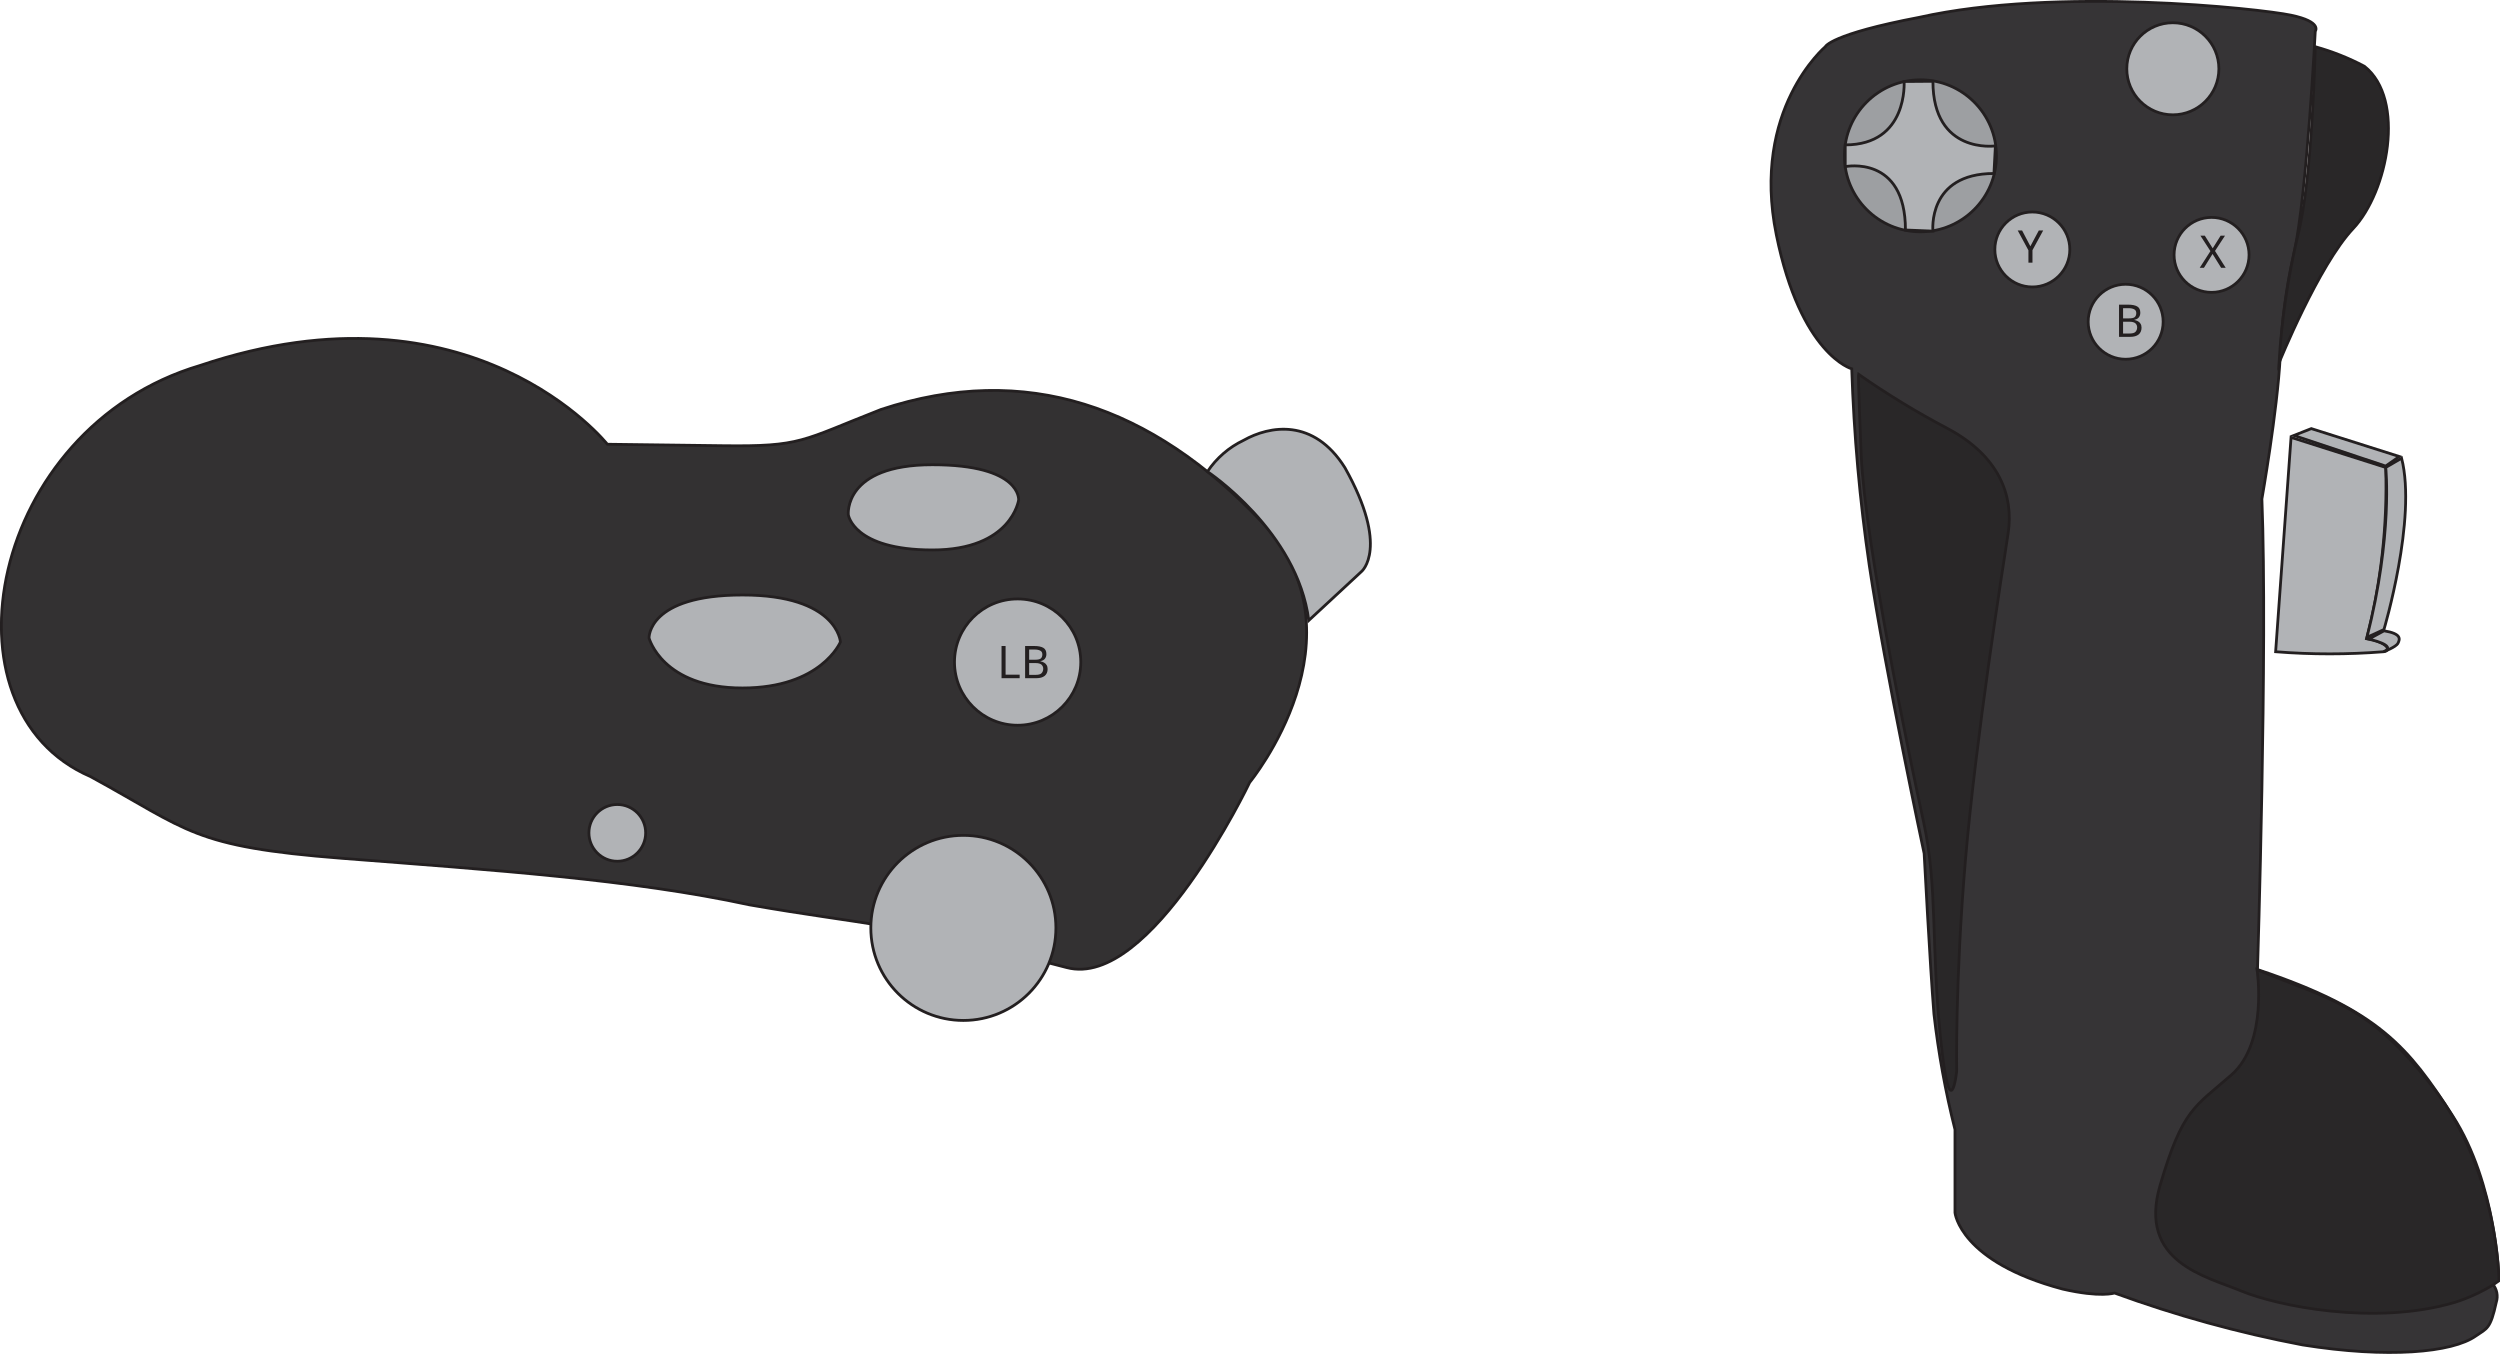
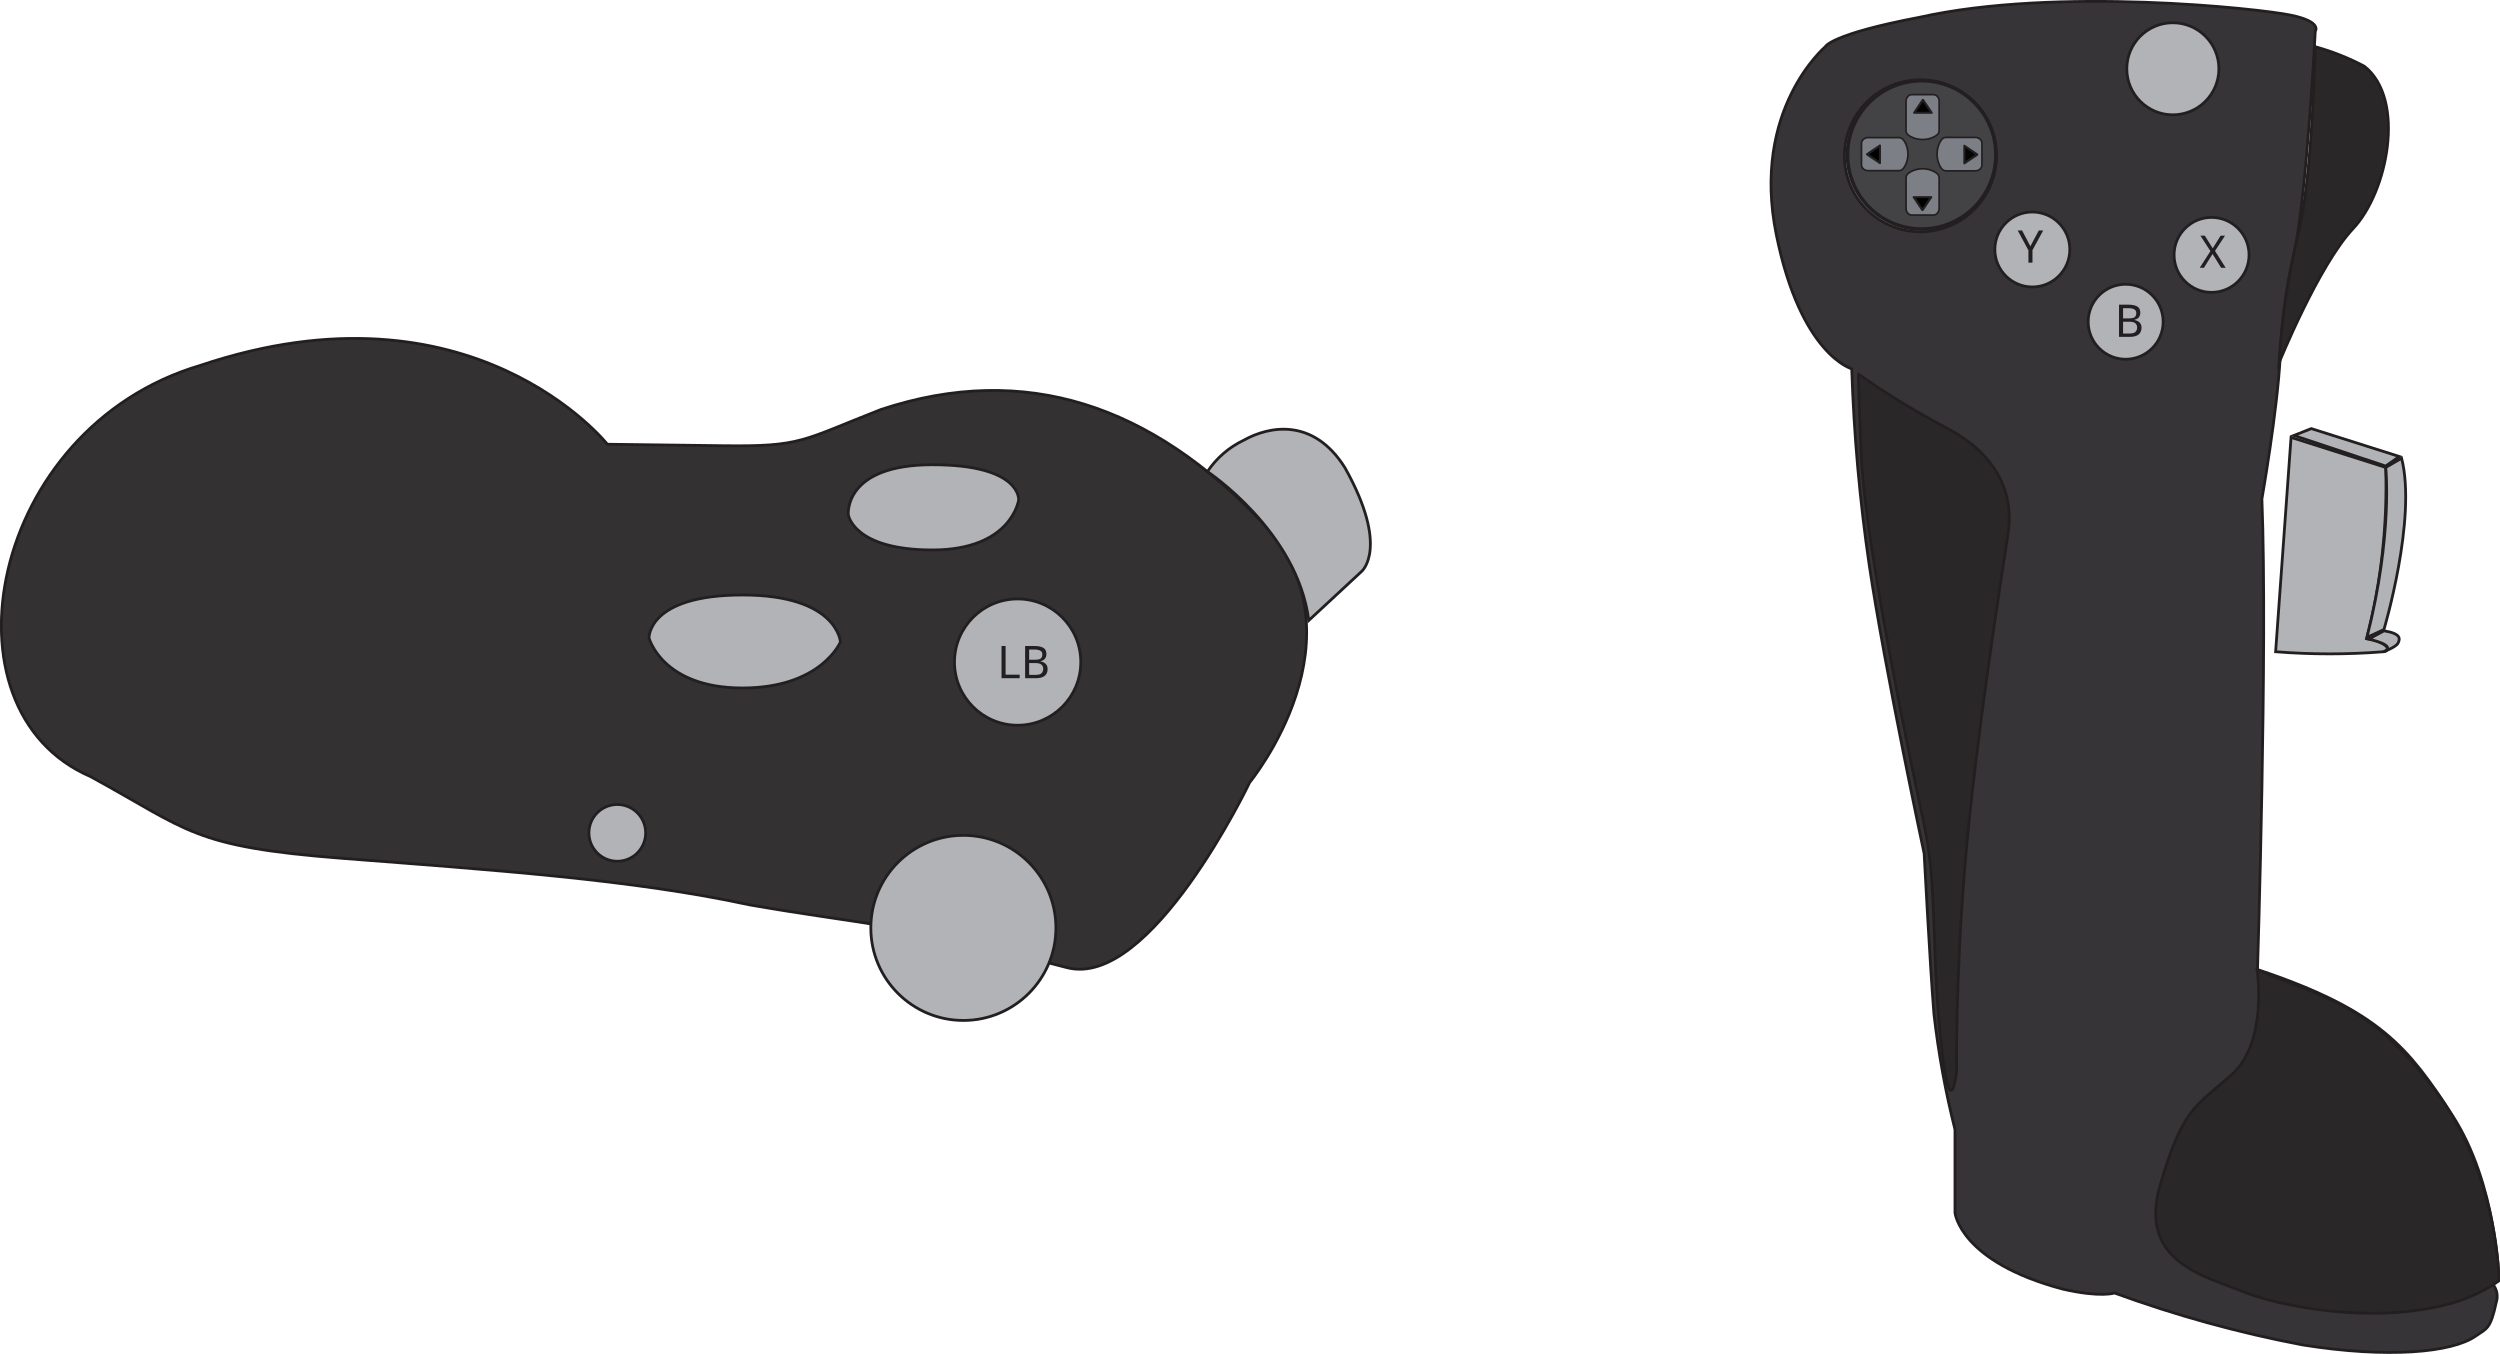
- <svg xmlns="http://www.w3.org/2000/svg" id="Layer_24" data-name="Layer 24" viewBox="0 0 222.06 120.26">
-   <defs>
-     <style>.cls-1{fill:#363436;}.cls-1,.cls-2,.cls-3,.cls-4,.cls-6{stroke:#231f20;stroke-miterlimit:10;stroke-width:0.25px;}.cls-2{fill:#292728;}.cls-3{fill:#9d9fa2;}.cls-4{fill:#b1b3b6;}.cls-5{font-size:4px;fill:#231f20;font-family:MyriadPro-Regular, Myriad Pro;}.cls-6{fill:#333132;}</style>
+ <svg xmlns="http://www.w3.org/2000/svg" id="Layer_24" data-name="Layer 24" viewBox="0 0 222.06 120.26" version="1.1">
+   <defs id="defs4">
+     <style id="style2">.cls-1{fill:#363436;}.cls-1,.cls-2,.cls-3,.cls-4,.cls-6{stroke:#231f20;stroke-miterlimit:10;stroke-width:0.25px;}.cls-2{fill:#292728;}.cls-3{fill:#9d9fa2;}.cls-4{fill:#b1b3b6;}.cls-5{font-size:4px;fill:#231f20;font-family:MyriadPro-Regular, Myriad Pro;}.cls-6{fill:#333132;}</style>
  </defs>
-   <path class="cls-1" d="M182.48,9.91s-6.61,5.57-4.35,16.7c2.17,10.69,6.7,11.91,6.7,11.91A154.57,154.57,0,0,0,186.39,56c1.39,9.3,4.87,25.57,4.87,25.57s.52,9.91.87,14.26A78.38,78.38,0,0,0,194,106.09v7.39s.43,4.35,9.56,6.78c3.39.78,4.61.35,4.61.35a106.54,106.54,0,0,0,16.7,4.61c7.56,1.21,13.3.69,15.39-.79,1-.69,1.3-.6,1.82-3a1.69,1.69,0,0,0-.32-1.61l.56-.39s-.19-8.48-4.11-14.55-6.52-9.39-17.34-13c0,0,.91-28.63.39-41.8,0,0,1.37-7.76,1.63-12.66a49.41,49.41,0,0,1,1.24-9.26C225.26,23,226,8.54,226,8.54s.66-.84-2.15-1.43S203,4.57,190.83,7.3C182.93,8.8,182.48,9.91,182.48,9.91Z" transform="translate(-20.35 -5.76)" />
-   <path class="cls-2" d="M185.43,39a73.79,73.79,0,0,0,7.87,4.8c4.57,2.41,5.94,5.94,5.42,9.33s-2.87,18.26-3.79,29-.78,18.79-.78,18.79-.58,5.34-1.43-2.94-.26-13.5-1.5-19.17S186,53.93,185.67,46.17C185.38,39.2,185.43,39,185.43,39Z" transform="translate(-20.35 -5.76)" />
-   <path class="cls-2" d="M220.83,91.89s1,6.46-2.26,9.33-4.35,3-6.35,9.82,4.08,8.09,7.21,9.39,11.83,3.14,19,1a15.69,15.69,0,0,0,3.33-1.52l.56-.39s0-9.52-5.8-17.09S227.3,94.61,220.83,91.89Z" transform="translate(-20.35 -5.76)" />
-   <circle class="cls-3" cx="170.58" cy="13.84" r="6.75" />
-   <path class="cls-4" d="M189.48,13s.38,5.63-5.23,5.63v1.93s5.35-1.09,5.35,5.63l2.44.1s-.52-5.12,5.42-5.12l.13-2.45s-5.55.78-5.55-5.74Z" transform="translate(-20.35 -5.76)" />
-   <circle class="cls-4" cx="193" cy="6.11" r="4.09" />
-   <circle class="cls-4" cx="180.52" cy="22.16" r="3.33" />
-   <circle class="cls-4" cx="188.81" cy="28.58" r="3.33" />
-   <circle class="cls-4" cx="196.44" cy="22.64" r="3.33" />
-   <text class="cls-5" transform="translate(179.22 23.33)">Y</text>
-   <text class="cls-5" transform="translate(187.83 29.92)">B</text>
-   <text class="cls-5" transform="translate(195.37 23.79)">X</text>
-   <path class="cls-4" d="M222.48,63.65a60.67,60.67,0,0,0,9.59,0c.84-.13.13-.91-1.5-1.17a54.22,54.22,0,0,0,1.69-15.2l-8.41-2.67Z" transform="translate(-20.35 -5.76)" />
-   <polygon class="cls-4" points="203.75 38.68 205.3 38.07 213.12 40.55 211.9 41.4 203.75 38.68" />
-   <path class="cls-4" d="M230.59,62.37l1.51-.69s2.94-9.84,1.57-15.22l-1.41.82S232.91,53.27,230.59,62.37Z" transform="translate(-20.35 -5.76)" />
-   <path class="cls-4" d="M232.11,61.79l-1.36.74s2.61.55,1.32,1.12c0,0,1.11-.41,1.28-.76S233.7,62.05,232.11,61.79Z" transform="translate(-20.35 -5.76)" />
-   <path class="cls-2" d="M222.78,38s3.52-8.68,6.59-11.94,4.7-11.48,1-14.41A21.79,21.79,0,0,0,226,9.91s-.24,11.7-1.55,16.79A66.23,66.23,0,0,0,222.78,38Z" transform="translate(-20.35 -5.76)" />
-   <path class="cls-6" d="M74.3,45.22s-12-15.13-36.17-7c-18.78,5.57-23.48,30.61-9.74,36.52,8.78,4.79,9,6.22,22.35,7.26s25.74,1.87,36.17,4.13c10.6,1.85,12.26,1.4,28.18,5.57,7.48,2,16.26-16.44,16.26-16.44s10.69-13,1-23.21-20.87-14.18-33.74-9.92c-7.13,2.79-7,3.31-14.08,3.22S74.3,45.22,74.3,45.22Z" transform="translate(-20.35 -5.76)" />
-   <circle class="cls-4" cx="54.83" cy="73.98" r="2.52" />
-   <circle class="cls-4" cx="85.57" cy="82.42" r="8.22" />
-   <circle class="cls-4" cx="90.39" cy="58.81" r="5.61" />
-   <path class="cls-4" d="M127.6,47.65s8,5.31,9,13.22l4.69-4.35s2.52-2.09-1.48-9.22c-2.78-4.43-6.69-3.73-9-2.43A8,8,0,0,0,127.6,47.65Z" transform="translate(-20.35 -5.76)" />
-   <path class="cls-4" d="M86.3,66.87c7,0,8.7-4.09,8.7-4.09s-.26-4.17-8.7-4.17S78,62.43,78,62.43,79.17,66.87,86.3,66.87Z" transform="translate(-20.35 -5.76)" />
-   <path class="cls-4" d="M95.7,51.48s.43,3.13,7.47,3.13,7.66-4.44,7.66-4.44.26-3.13-7.66-3.13S95.7,51.48,95.7,51.48Z" transform="translate(-20.35 -5.76)" />
-   <text class="cls-5" transform="translate(88.57 60.24)">LB</text>
+   <path class="cls-1" d="M182.48,9.91s-6.61,5.57-4.35,16.7c2.17,10.69,6.7,11.91,6.7,11.91A154.57,154.57,0,0,0,186.39,56c1.39,9.3,4.87,25.57,4.87,25.57s.52,9.91.87,14.26A78.38,78.38,0,0,0,194,106.09v7.39s.43,4.35,9.56,6.78c3.39.78,4.61.35,4.61.35a106.54,106.54,0,0,0,16.7,4.61c7.56,1.21,13.3.69,15.39-.79,1-.69,1.3-.6,1.82-3a1.69,1.69,0,0,0-.32-1.61l.56-.39s-.19-8.48-4.11-14.55-6.52-9.39-17.34-13c0,0,.91-28.63.39-41.8,0,0,1.37-7.76,1.63-12.66a49.41,49.41,0,0,1,1.24-9.26C225.26,23,226,8.54,226,8.54s.66-.84-2.15-1.43S203,4.57,190.83,7.3C182.93,8.8,182.48,9.91,182.48,9.91Z" transform="translate(-20.35 -5.76)" id="path6" />
+   <path class="cls-2" d="M185.43,39a73.79,73.79,0,0,0,7.87,4.8c4.57,2.41,5.94,5.94,5.42,9.33s-2.87,18.26-3.79,29-.78,18.79-.78,18.79-.58,5.34-1.43-2.94-.26-13.5-1.5-19.17S186,53.93,185.67,46.17C185.38,39.2,185.43,39,185.43,39Z" transform="translate(-20.35 -5.76)" id="path8" />
+   <path class="cls-2" d="M220.83,91.89s1,6.46-2.26,9.33-4.35,3-6.35,9.82,4.08,8.09,7.21,9.39,11.83,3.14,19,1a15.69,15.69,0,0,0,3.33-1.52l.56-.39s0-9.52-5.8-17.09S227.3,94.61,220.83,91.89Z" transform="translate(-20.35 -5.76)" id="path10" />
+   <circle class="cls-3" cx="170.58" cy="13.84" r="6.75" id="circle12" />
+   <circle class="cls-4" cx="193" cy="6.11" r="4.09" id="rjoy" />
+   <g id="gy">
+     <circle id="circle18" r="3.33" cy="22.16" cx="180.52" class="cls-4" />
+     <text id="text24" transform="translate(179.22 23.33)" class="cls-5">Y</text>
+   </g>
+   <g id="gb">
+     <circle id="circle20" r="3.33" cy="28.58" cx="188.81" class="cls-4" />
+     <text id="text26" transform="translate(187.83 29.92)" class="cls-5">B</text>
+   </g>
+   <g id="gx">
+     <circle id="circle22" r="3.33" cy="22.64" cx="196.44" class="cls-4" />
+     <text id="text28" transform="translate(195.37 23.79)" class="cls-5">X</text>
+   </g>
+   <g id="ga">
+     <path id="path30" transform="translate(-20.35 -5.76)" d="M222.48,63.65a60.67,60.67,0,0,0,9.59,0c.84-.13.13-.91-1.5-1.17a54.22,54.22,0,0,0,1.69-15.2l-8.41-2.67Z" class="cls-4" />
+     <polygon id="polygon32" points="203.75 38.68 205.3 38.07 213.12 40.55 211.9 41.4 203.75 38.68" class="cls-4" />
+     <path id="path34" transform="translate(-20.35 -5.76)" d="M230.59,62.37l1.51-.69s2.94-9.84,1.57-15.22l-1.41.82S232.91,53.27,230.59,62.37Z" class="cls-4" />
+     <path id="path36" transform="translate(-20.35 -5.76)" d="M232.11,61.79l-1.36.74s2.61.55,1.32,1.12c0,0,1.11-.41,1.28-.76S233.7,62.05,232.11,61.79Z" class="cls-4" />
+   </g>
+   <path class="cls-2" d="M222.78,38s3.52-8.68,6.59-11.94,4.7-11.48,1-14.41A21.79,21.79,0,0,0,226,9.91s-.24,11.7-1.55,16.79A66.23,66.23,0,0,0,222.78,38Z" transform="translate(-20.35 -5.76)" id="path38" />
+   <path class="cls-6" d="M74.3,45.22s-12-15.13-36.17-7c-18.78,5.57-23.48,30.61-9.74,36.52,8.78,4.79,9,6.22,22.35,7.26s25.74,1.87,36.17,4.13c10.6,1.85,12.26,1.4,28.18,5.57,7.48,2,16.26-16.44,16.26-16.44s10.69-13,1-23.21-20.87-14.18-33.74-9.92c-7.13,2.79-7,3.31-14.08,3.22S74.3,45.22,74.3,45.22Z" transform="translate(-20.35 -5.76)" id="path40" />
+   <g id="gback">
+     <circle id="circle42" r="2.52" cy="73.98" cx="54.83" class="cls-4" />
+   </g>
+   <circle class="cls-4" cx="85.57" cy="82.42" r="8.22" id="circle44" />
+   <path class="cls-4" d="M127.6,47.65s8,5.31,9,13.22l4.69-4.35s2.52-2.09-1.48-9.22c-2.78-4.43-6.69-3.73-9-2.43A8,8,0,0,0,127.6,47.65Z" transform="translate(-20.35 -5.76)" id="path48" />
+   <path class="cls-4" d="M86.3,66.87c7,0,8.7-4.09,8.7-4.09s-.26-4.17-8.7-4.17S78,62.43,78,62.43,79.17,66.87,86.3,66.87Z" transform="translate(-20.35 -5.76)" id="path50" />
+   <path class="cls-4" d="M95.7,51.48s.43,3.13,7.47,3.13,7.66-4.44,7.66-4.44.26-3.13-7.66-3.13S95.7,51.48,95.7,51.48Z" transform="translate(-20.35 -5.76)" id="path52" />
+   <g id="gLB">
+     <circle id="circle46" r="5.61" cy="58.81" cx="90.39" class="cls-4" />
+     <text id="text54" transform="translate(88.57 60.24)" class="cls-5">LB</text>
+   </g>
+   <circle class="cls-15" id="circle46-6" style="fill:#434345;stroke:#231f20;stroke-width:0.324;stroke-linejoin:round;stroke-miterlimit:10;stroke-dasharray:none" cy="13.756" cx="170.694" r="6.591" />
+   <g transform="translate(70.42948,-58.02602)" id="gdown">
+     <path id="rect1681" d="m 99.391,73.229 c 0.587,-0.284 1.319,-0.284 1.906,0 0.226,0.109 0.518,0.27 0.518,0.606 v 2.691 c 0,0.336 -0.231,0.606 -0.518,0.606 h -1.906 c -0.287,0 -0.518,-0.27 -0.518,-0.606 V 73.835 c 0,-0.336 0.292,-0.497 0.518,-0.606 z" style="opacity:1;vector-effect:none;fill:#7c7f85;fill-opacity:1;stroke:#231f20;stroke-width:0.154;stroke-linecap:round;stroke-linejoin:round;stroke-miterlimit:4;stroke-dasharray:none;stroke-dashoffset:0;stroke-opacity:1" />
+     <path transform="matrix(1.044883,0,0,0.8975266,-2.008018,15.04162)" d="m 97.943,68.683 -0.369,-0.64 -0.369,-0.64 0.739,0 0.739,0 -0.369,0.64 z" id="path1699" style="opacity:1;vector-effect:none;fill:#000000;fill-opacity:1;stroke:#231f20;stroke-width:0.2;stroke-linecap:round;stroke-linejoin:round;stroke-miterlimit:4;stroke-dasharray:none;stroke-dashoffset:0;stroke-opacity:1" />
+   </g>
+   <g transform="translate(70.42948,-58.02602)" id="gup">
+     <path id="rect1677" d="m 99.39,66.43 h 1.907 c 0.287,0 0.518,0.262 0.518,0.587 v 2.607 c 0,0.325 -0.293,0.481 -0.518,0.587 -0.587,0.276 -1.32,0.276 -1.907,0 -0.226,-0.106 -0.518,-0.262 -0.518,-0.587 V 67.018 c 0,-0.325 0.231,-0.587 0.518,-0.587 z" style="opacity:1;vector-effect:none;fill:#7c7f85;fill-opacity:1;stroke:#231f20;stroke-width:0.151;stroke-linecap:round;stroke-linejoin:round;stroke-miterlimit:4;stroke-dasharray:none;stroke-dashoffset:0;stroke-opacity:1" />
+     <path transform="matrix(1.044883,0,0,-0.8975266,-1.969348,128.5395)" d="m 97.943,68.683 -0.369,-0.64 -0.369,-0.64 0.739,0 0.739,0 -0.369,0.64 z" id="path1699-0" style="opacity:1;vector-effect:none;fill:#000000;fill-opacity:1;stroke:#231f20;stroke-width:0.2;stroke-linecap:round;stroke-linejoin:round;stroke-miterlimit:4;stroke-dasharray:none;stroke-dashoffset:0;stroke-opacity:1" />
+   </g>
+   <g transform="translate(70.42948,-58.02602)" id="gright">
+     <path id="rect1683" d="m 102.426,70.231 h 2.6 c 0.327,0 0.59,0.233 0.59,0.523 v 1.925 c 0,0.29 -0.263,0.523 -0.59,0.523 h -2.6 c -0.327,0 -0.483,-0.295 -0.59,-0.523 -0.277,-0.593 -0.277,-1.332 0,-1.925 0.106,-0.228 0.263,-0.523 0.59,-0.523 z" style="opacity:1;vector-effect:none;fill:#7c7f85;fill-opacity:1;stroke:#231f20;stroke-width:0.152;stroke-linecap:round;stroke-linejoin:round;stroke-miterlimit:4;stroke-dasharray:none;stroke-dashoffset:0;stroke-opacity:1" />
+     <path transform="matrix(0,-1.044883,0.8975266,0,43.55427,174.0934)" d="m 97.943,68.683 -0.369,-0.64 -0.369,-0.64 0.739,0 0.739,0 -0.369,0.64 z" id="path1699-6" style="opacity:1;vector-effect:none;fill:#050506;fill-opacity:1;stroke:#231f20;stroke-width:0.2;stroke-linecap:round;stroke-linejoin:round;stroke-miterlimit:4;stroke-dasharray:none;stroke-dashoffset:0;stroke-opacity:1" />
+   </g>
+   <g transform="translate(70.42948,-58.02602)" id="gleft">
+     <path id="rect1679" d="m 95.522,70.246 h 2.7 c 0.337,0 0.498,0.292 0.608,0.518 0.285,0.587 0.285,1.319 0,1.906 -0.11,0.226 -0.271,0.518 -0.608,0.518 H 95.522 c -0.337,0 -0.608,-0.231 -0.608,-0.518 v -1.906 c 0,-0.287 0.271,-0.518 0.608,-0.518 z" style="opacity:1;vector-effect:none;fill:#7c7f85;fill-opacity:1;stroke:#231f20;stroke-width:0.154;stroke-linecap:round;stroke-linejoin:round;stroke-miterlimit:4;stroke-dasharray:none;stroke-dashoffset:0;stroke-opacity:1" />
+     <path transform="matrix(0,-1.044883,-0.8975266,0,157.0522,174.0713)" d="m 97.943,68.683 -0.369,-0.64 -0.369,-0.64 0.739,0 0.739,0 -0.369,0.64 z" id="path1699-0-1" style="opacity:1;vector-effect:none;fill:#000000;fill-opacity:1;stroke:#231f20;stroke-width:0.2;stroke-linecap:round;stroke-linejoin:round;stroke-miterlimit:4;stroke-dasharray:none;stroke-dashoffset:0;stroke-opacity:1" />
+   </g>
</svg>
